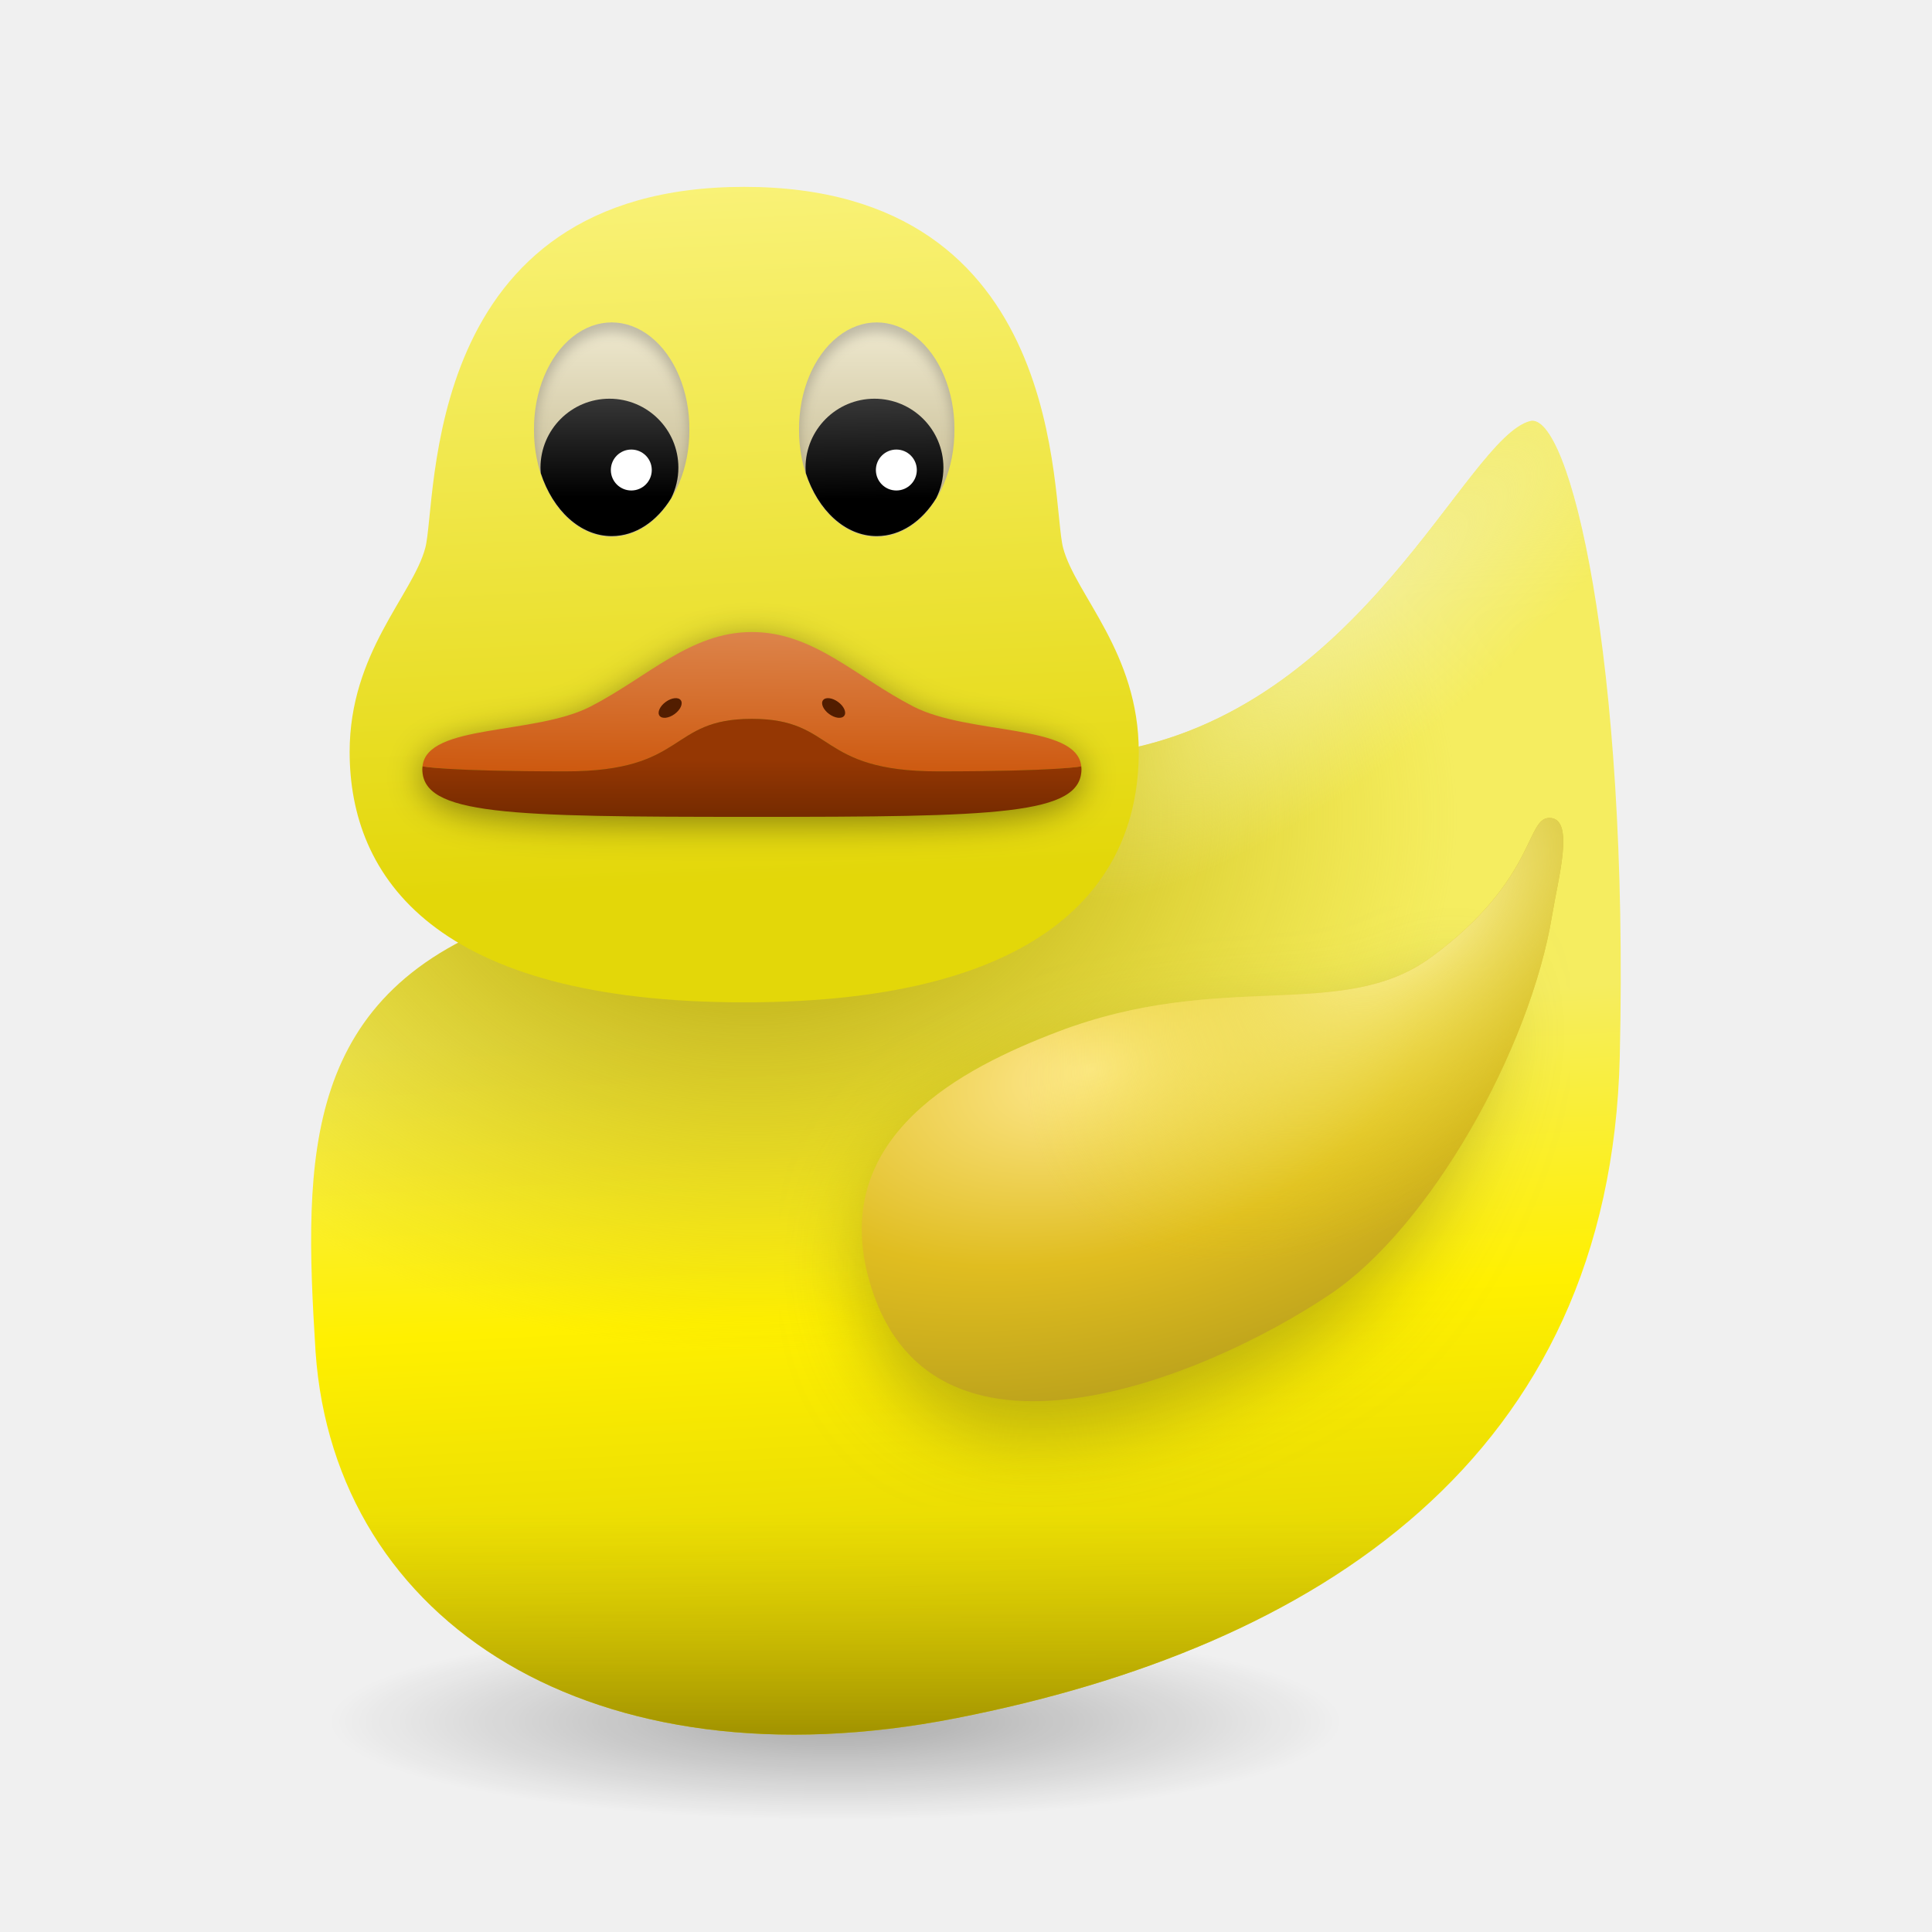
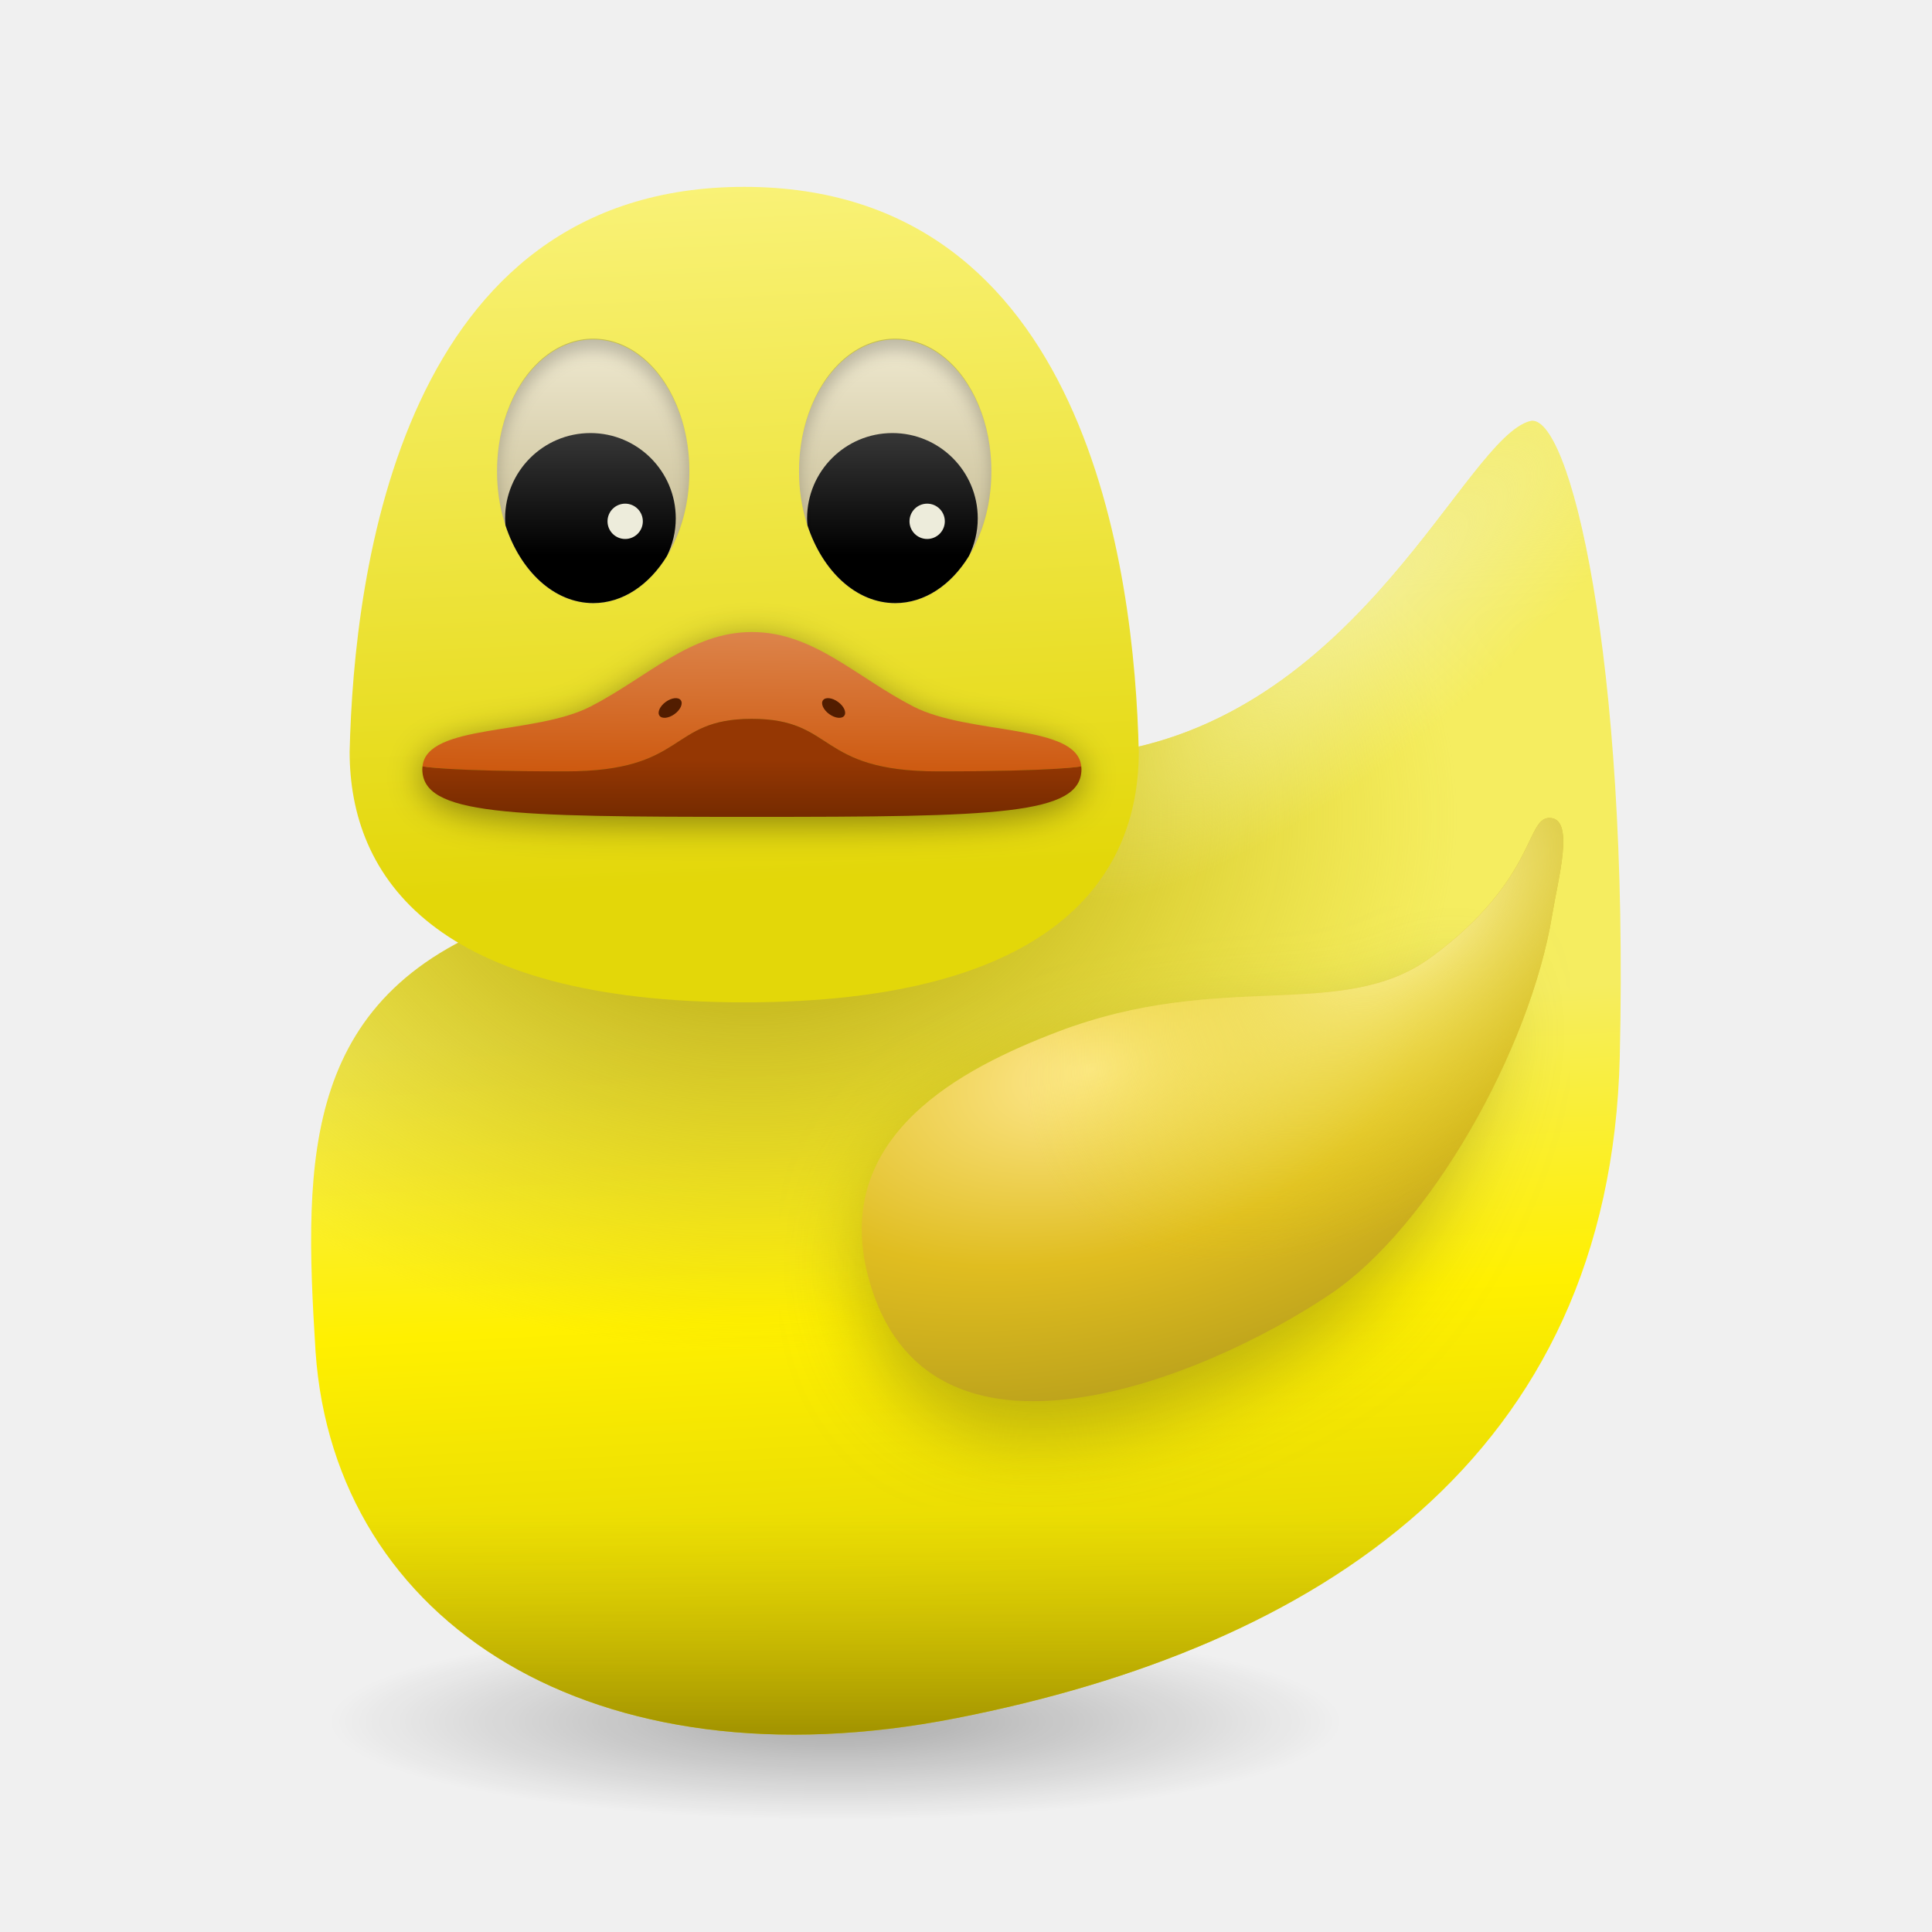
<svg xmlns="http://www.w3.org/2000/svg" xmlns:xlink="http://www.w3.org/1999/xlink" version="1.1" width="512" height="512" id="svg2">
  <defs id="defs4">
    <linearGradient id="linearGradient3947">
      <stop id="stop3949" style="stop-color:#e3d709;stop-opacity:1" offset="0" />
      <stop id="stop3951" style="stop-color:#fff994;stop-opacity:1" offset="1" />
    </linearGradient>
    <filter x="-0.061" y="-0.219" width="1.123" height="1.438" color-interpolation-filters="sRGB" id="filter4149">
-       <feGaussianBlur id="feGaussianBlur4151" stdDeviation="5.104" />
+       <feGaussianBlur stdDeviation="5.104" id="feGaussianBlur4151" />
    </filter>
    <linearGradient id="linearGradient4019-6">
      <stop id="stop4021-7" style="stop-color:#cbc19a;stop-opacity:1" offset="0" />
      <stop id="stop4023-5" style="stop-color:#efe9d0;stop-opacity:1" offset="1" />
    </linearGradient>
    <linearGradient id="linearGradient4003">
      <stop id="stop4005" style="stop-color:#ca5003;stop-opacity:1" offset="0" />
      <stop id="stop4007" style="stop-color:#dd854c;stop-opacity:1" offset="1" />
    </linearGradient>
    <linearGradient id="linearGradient4318">
      <stop id="stop4320" style="stop-color:#000000;stop-opacity:1" offset="0" />
      <stop id="stop4322" style="stop-color:#616161;stop-opacity:1" offset="1" />
    </linearGradient>
    <linearGradient id="linearGradient4011-5">
      <stop id="stop4013-6" style="stop-color:#953703;stop-opacity:1" offset="0" />
      <stop id="stop4015-2" style="stop-color:#742a00;stop-opacity:1" offset="1" />
    </linearGradient>
    <clipPath id="clipPath4082-9">
      <path d="m 592.707,399.551 a 23.234,31.062 0 1 1 -46.467,0 23.234,31.062 0 1 1 46.467,0 z" transform="matrix(1.01087,0,0,1.036585,-303.3598,-151.1367)" id="path4084-1" style="fill:#ffffff;fill-opacity:1;stroke:none" />
    </clipPath>
    <filter color-interpolation-filters="sRGB" id="filter4106">
-       <feGaussianBlur id="feGaussianBlur4108" stdDeviation="1.894" />
+       <feGaussianBlur stdDeviation="1.894" id="feGaussianBlur4108" />
    </filter>
    <linearGradient id="linearGradient3970-7">
      <stop id="stop3972-0" style="stop-color:#ffe991;stop-opacity:1" offset="0" />
      <stop id="stop3978-9" style="stop-color:#e0bd20;stop-opacity:1" offset="0.311" />
      <stop id="stop3974-3" style="stop-color:#787013;stop-opacity:1" offset="1" />
    </linearGradient>
    <linearGradient id="linearGradient4208-0">
      <stop id="stop4210-6" style="stop-color:#fff6ae;stop-opacity:1" offset="0" />
      <stop id="stop4212-2" style="stop-color:#e3d709;stop-opacity:0" offset="1" />
    </linearGradient>
    <linearGradient id="linearGradient3786-1">
      <stop id="stop3788-8" style="stop-color:#a29300;stop-opacity:1" offset="0" />
      <stop id="stop3790-7" style="stop-color:#d2bf01;stop-opacity:0" offset="1" />
    </linearGradient>
    <linearGradient id="linearGradient4344-0">
      <stop id="stop4346-2" style="stop-color:#f3ee90;stop-opacity:1" offset="0" />
      <stop id="stop4348-3" style="stop-color:#f3ee90;stop-opacity:0" offset="1" />
    </linearGradient>
    <linearGradient id="linearGradient4176-5">
      <stop id="stop4178-9" style="stop-color:#000000;stop-opacity:1" offset="0" />
      <stop id="stop4180-2" style="stop-color:#000000;stop-opacity:0" offset="1" />
    </linearGradient>
    <linearGradient id="linearGradient3935-8">
      <stop id="stop3937-9" style="stop-color:#f5ed60;stop-opacity:1" offset="0" />
      <stop id="stop3945-7" style="stop-color:#fff000;stop-opacity:1" offset="0.352" />
      <stop id="stop3939-3" style="stop-color:#cbc008;stop-opacity:1" offset="1" />
    </linearGradient>
    <filter x="-0.132" y="-0.159" width="1.264" height="1.317" color-interpolation-filters="sRGB" id="filter3923">
-       <feGaussianBlur id="feGaussianBlur3925" stdDeviation="11.653" />
+       <feGaussianBlur stdDeviation="11.653" id="feGaussianBlur3925" />
    </filter>
    <radialGradient cx="376.358" cy="652.607" r="178.529" fx="376.358" fy="652.607" id="radialGradient3302" xlink:href="#linearGradient4176-5" gradientUnits="userSpaceOnUse" gradientTransform="matrix(0.8585453,0,2.2739033e-7,0.1666667,762.0106,428.2733)" />
    <linearGradient x1="374.286" y1="440.934" x2="387.143" y2="690.934" id="linearGradient3304" xlink:href="#linearGradient3935-8" gradientUnits="userSpaceOnUse" gradientTransform="translate(745.1386,-116.5763)" />
    <radialGradient cx="306.264" cy="365.842" r="197.965" fx="306.264" fy="365.842" id="radialGradient3306" xlink:href="#linearGradient3786-1" gradientUnits="userSpaceOnUse" gradientTransform="matrix(1.078358,0,1.6352219e-5,0.8158891,-15.59163,81.61557)" />
    <linearGradient x1="313.106" y1="657.101" x2="313.106" y2="590.621" id="linearGradient3308" xlink:href="#linearGradient3786-1" gradientUnits="userSpaceOnUse" />
    <radialGradient cx="503.787" cy="310.907" r="197.965" fx="503.787" fy="310.907" id="radialGradient3310" xlink:href="#linearGradient4344-0" gradientUnits="userSpaceOnUse" gradientTransform="matrix(0.5086903,-0.4495462,0.1408814,0.1594163,204.9928,487.8601)" />
    <radialGradient cx="414.75" cy="460.308" r="106.043" fx="414.75" fy="460.308" id="radialGradient3312" xlink:href="#linearGradient3970-7" gradientUnits="userSpaceOnUse" gradientTransform="matrix(2.99932,-0.7239142,0.3981748,1.649688,-1010.108,-2.473793)" />
    <radialGradient cx="471.726" cy="427.319" r="106.043" fx="471.726" fy="427.319" id="radialGradient3314" xlink:href="#linearGradient4208-0" gradientUnits="userSpaceOnUse" gradientTransform="matrix(0.9949377,-0.8216329,0.4824621,0.5842257,-161.2112,546.2045)" />
    <linearGradient x1="321.429" y1="399.505" x2="308.571" y2="132.362" id="linearGradient3316" xlink:href="#linearGradient3947" gradientUnits="userSpaceOnUse" />
    <linearGradient x1="569.407" y1="413.094" x2="569.407" y2="367.779" id="linearGradient3318" xlink:href="#linearGradient4019-6" gradientUnits="userSpaceOnUse" />
    <linearGradient x1="298.5" y1="375.56" x2="299.005" y2="323.032" id="linearGradient3320" xlink:href="#linearGradient4003" gradientUnits="userSpaceOnUse" />
    <linearGradient x1="569.407" y1="413.094" x2="569.407" y2="367.779" id="linearGradient3322" xlink:href="#linearGradient4019-6" gradientUnits="userSpaceOnUse" />
    <linearGradient x1="271.543" y1="283.429" x2="271.543" y2="230.85" id="linearGradient3324" xlink:href="#linearGradient4318" gradientUnits="userSpaceOnUse" />
    <linearGradient x1="314.157" y1="362.933" x2="314.157" y2="380.618" id="linearGradient3326" xlink:href="#linearGradient4011-5" gradientUnits="userSpaceOnUse" />
    <linearGradient x1="351" y1="283.862" x2="350.2" y2="230.977" id="linearGradient3328" xlink:href="#linearGradient4318" gradientUnits="userSpaceOnUse" />
+     <linearGradient x1="314.157" y1="362.933" x2="314.157" y2="380.618" id="linearGradient3126" xlink:href="#linearGradient4011-5" gradientUnits="userSpaceOnUse" gradientTransform="matrix(0.8765761,0,0,0.8765761,-76.59253,-116.7143)" />
+     <linearGradient x1="271.543" y1="283.429" x2="271.543" y2="230.85" id="linearGradient3130" xlink:href="#linearGradient4318" gradientUnits="userSpaceOnUse" gradientTransform="matrix(1.085017,0,0,1.085017,-138.2473,-160.4905)" />
+     <linearGradient x1="569.407" y1="413.094" x2="569.407" y2="367.779" id="linearGradient3133" xlink:href="#linearGradient4019-6" gradientUnits="userSpaceOnUse" gradientTransform="matrix(1.096811,0,0,1.124713,-467.3979,-324.4764)" />
+     <linearGradient x1="298.5" y1="375.56" x2="299.005" y2="323.032" id="linearGradient3136" xlink:href="#linearGradient4003" gradientUnits="userSpaceOnUse" gradientTransform="matrix(0.8765761,0,0,0.8765761,-76.59253,-116.7143)" />
+     <linearGradient x1="321.429" y1="399.505" x2="308.571" y2="132.362" id="linearGradient3143" xlink:href="#linearGradient3947" gradientUnits="userSpaceOnUse" gradientTransform="matrix(0.8765761,0,0,0.8765761,-76.59253,-116.7143)" />
+     <linearGradient x1="569.407" y1="413.094" x2="569.407" y2="367.779" id="linearGradient3153" xlink:href="#linearGradient4019-6" gradientUnits="userSpaceOnUse" gradientTransform="matrix(1.096811,0,0,1.124713,-387.3675,-324.4764)" />
+     <linearGradient x1="271.543" y1="283.429" x2="271.543" y2="230.85" id="linearGradient3155" xlink:href="#linearGradient4318" gradientUnits="userSpaceOnUse" gradientTransform="matrix(1.085017,0,0,1.085017,-58.21687,-160.4905)" />
  </defs>
  <g transform="matrix(0.8765761,0,0,0.8765761,-729.7632,-14.5263)" id="g3265">
    <path d="m 1238.407,537.041 a 153.276,29.755 0 1 1 -306.551,0 153.276,29.755 0 1 1 306.551,0 z" id="path4172-1" style="opacity:0.299;fill:url(#radialGradient3302);fill-opacity:1;stroke:none" />
    <path d="m 927.925,425.317 c 5.714,82.143 84.286,132.143 193.571,110.714 109.286,-21.429 197.857,-78.571 200.714,-200 2.857,-121.429 -15.393,-195.291 -27.143,-192.143 -19.624,5.258 -50.714,87.857 -126.429,100 -54.208,7.555 -131.633,33.571 -179.35,49.885 -65.45,22.378 -65.123,71.996 -61.364,131.543 z" id="path2996-2" style="fill:url(#linearGradient3304);fill-opacity:1;stroke:none" />
    <path d="m 1234.711,417.817 c -38.214,25.714 -122.213,60.047 -139.643,-5 -11.529,-43.026 28.631,-63.414 57.143,-74.286 49.643,-18.929 83.831,-4.386 112.857,-22.5 36.723,-22.916 8.464,74.071 -30.357,101.786 z" id="path3861" style="opacity:0.526;fill:#847b1a;fill-opacity:1;stroke:none;filter:url(#filter3923)" />
  </g>
  <g transform="matrix(0.8765761,0,0,0.8765761,-76.59253,-116.7143)" id="layer3-9" style="display:inline">
    <path d="m 182.787,541.893 c 5.714,82.143 84.286,132.143 193.571,110.714 109.286,-21.429 197.857,-78.571 200.714,-200 2.857,-121.429 -15.393,-195.291 -27.143,-192.143 -19.624,5.258 -50.714,87.857 -126.429,100 -54.208,7.555 -131.633,33.571 -179.35,49.885 -65.45,22.378 -65.123,71.996 -61.364,131.543 z" id="path3784" style="fill:url(#radialGradient3306);fill-opacity:1;stroke:none" />
    <path d="m 182.787,541.893 c 5.714,82.143 84.286,132.143 193.571,110.714 109.286,-21.429 197.857,-78.571 200.714,-200 2.857,-121.429 -15.393,-195.291 -27.143,-192.143 -19.624,5.258 -50.714,87.857 -126.429,100 -54.208,7.555 -131.633,33.571 -179.35,49.885 -65.45,22.378 -65.123,71.996 -61.364,131.543 z" id="path4334" style="fill:url(#linearGradient3308);fill-opacity:1;stroke:none" />
    <path d="m 182.787,541.893 c 5.714,82.143 84.286,132.143 193.571,110.714 109.286,-21.429 197.857,-78.571 200.714,-200 2.857,-121.429 -15.393,-195.291 -27.143,-192.143 -19.624,5.258 -50.714,87.857 -126.429,100 -54.208,7.555 -131.633,33.571 -179.35,49.885 -65.45,22.378 -65.123,71.996 -61.364,131.543 z" id="path4340" style="fill:url(#radialGradient3310);fill-opacity:1;stroke:none" />
  </g>
  <g transform="matrix(0.8765761,0,0,0.8765761,-76.59253,-116.7143)" id="layer5-3" style="display:inline">
    <path d="m 556.358,380.464 c 6.967,0.858 2.086,18.227 0.294,29.227 -6.632,40.712 -36.994,94.457 -67.08,114.702 -38.214,25.714 -122.213,60.047 -139.643,-5 -11.529,-43.026 28.631,-63.414 57.143,-74.286 49.643,-18.929 86.071,-2.857 112.857,-22.5 32.678,-23.964 28.502,-43.118 36.429,-42.143 z" id="path3829-1" style="fill:url(#radialGradient3312);fill-opacity:1;stroke:none" />
    <path d="m 556.358,380.464 c 6.967,0.858 2.086,18.227 0.294,29.227 -6.632,40.712 -36.994,94.457 -67.08,114.702 -38.214,25.714 -122.213,60.047 -139.643,-5 -11.529,-43.026 28.631,-63.414 57.143,-74.286 49.643,-18.929 86.071,-2.857 112.857,-22.5 32.678,-23.964 28.502,-43.118 36.429,-42.143 z" id="path3847" style="fill:url(#radialGradient3314);fill-opacity:1;stroke:none;display:inline" />
  </g>
-   <g transform="matrix(0.8765761,0,0,0.8765761,-76.59253,-116.7143)" id="layer4-9" style="display:inline">
-     <path d="m 408.797,298.843 c 3.811,14.222 22.857,31.621 22.857,61.621 0,37.857 -25.714,75.714 -119.286,75.714 -93.571,0 -119.286,-37.857 -119.286,-75.714 0,-30 19.046,-47.399 22.857,-61.621 3.811,-14.222 -1.921,-109.2 96.429,-109.2 98.349,0 92.618,94.978 96.429,109.2 z" id="path3000-4" style="fill:url(#linearGradient3316);fill-opacity:1;stroke:none" />
-     <path d="m 215.034,367.638 c 0,-13.929 33.571,-10 50.893,-18.929 17.321,-8.929 30.179,-22.5 48.75,-22.5 18.571,0 31.429,13.571 48.75,22.5 17.321,8.929 50.893,5 50.893,18.929 0,13.929 -25.536,14.464 -99.643,14.464 -74.107,0 -99.643,-0.536 -99.643,-14.464 z" id="path4118" style="opacity:0.402;fill:#000000;fill-opacity:1;stroke:none;display:inline;filter:url(#filter4149)" />
-     <path d="m 592.707,399.551 a 23.234,31.062 0 1 1 -46.467,0 23.234,31.062 0 1 1 46.467,0 z" transform="matrix(-1.01087,0,0,1.036585,928.0966,-151.1367)" id="path4114-7" style="fill:url(#linearGradient3318);fill-opacity:1;stroke:none" />
-     <path d="m 314.708,324.227 c 18.571,0 31.429,13.571 48.75,22.5 16.969,8.747 49.495,5.148 50.812,18.094 -0.142,0.033 -6.755,1.531 -43.312,1.531 -36.964,0 -30.714,-15.875 -56.25,-15.875 -25.536,0 -19.286,15.875 -56.25,15.875 -36.558,0 -43.202,-1.498 -43.344,-1.531 1.318,-12.946 33.875,-9.347 50.844,-18.094 17.321,-8.929 30.179,-22.5 48.75,-22.5 z" id="path3037-8" style="fill:url(#linearGradient3320);fill-opacity:1;stroke:none" />
-     <path d="m 592.707,399.551 a 23.234,31.062 0 1 1 -46.467,0 23.234,31.062 0 1 1 46.467,0 z" transform="matrix(1.01087,0,0,1.036585,-303.3598,-151.1367)" id="path3006-4" style="fill:url(#linearGradient3322);fill-opacity:1;stroke:none" />
-     <path d="m 271.625,253.688 c -11.507,0 -20.844,9.337 -20.844,20.844 0,0.571 0.049,1.128 0.094,1.688 3.675,11.206 11.895,19 21.438,19 7.224,0 13.692,-4.467 18,-11.5 1.363,-2.771 2.156,-5.891 2.156,-9.188 0,-11.507 -9.337,-20.844 -20.844,-20.844 z" id="path3771-5" style="fill:url(#linearGradient3324);fill-opacity:1;stroke:none" />
-     <path d="m 587.151,411.42 a 20.708,20.708 0 1 1 -41.416,0 20.708,20.708 0 1 1 41.416,0 z" transform="matrix(0.2987805,0,0,0.2987805,108.994,152.3215)" id="path3016-0" style="fill:#ffffff;fill-opacity:1;stroke:none" />
-     <path d="m 314.676,350.477 c -25.536,0 -19.286,15.875 -56.25,15.875 -36.558,0 -43.171,-1.498 -43.312,-1.531 -0.027,0.269 -0.062,0.529 -0.062,0.812 0,13.929 25.518,14.469 99.625,14.469 74.107,0 99.656,-0.54 99.656,-14.469 0,-0.283 -0.035,-0.544 -0.062,-0.812 -0.142,0.033 -6.786,1.531 -43.344,1.531 -36.964,0 -30.714,-15.875 -56.25,-15.875 z" id="path3026-3" style="fill:url(#linearGradient3326);fill-opacity:1;stroke:none" />
-     <path d="m 589.171,484.088 a 2.273,3.977 0 1 1 -4.546,0 2.273,3.977 0 1 1 4.546,0 z" transform="matrix(0.5879034,0.8089311,-0.8089311,0.5879034,336.5356,-412.1672)" id="path3028-6" style="fill:#521d00;fill-opacity:1;stroke:none" />
-     <path d="m 589.171,484.088 a 2.273,3.977 0 1 1 -4.546,0 2.273,3.977 0 1 1 4.546,0 z" transform="matrix(-0.5879034,0.8089311,0.8089311,0.5879034,292.8485,-412.1672)" id="path3820-1" style="fill:#521d00;fill-opacity:1;stroke:none" />
-     <path d="m 351.754,253.688 c -11.507,0 -20.844,9.337 -20.844,20.844 0,0.571 0.049,1.128 0.094,1.688 3.675,11.206 11.895,19 21.438,19 7.224,0 13.692,-4.467 18,-11.5 1.363,-2.771 2.156,-5.891 2.156,-9.188 0,-11.507 -9.337,-20.844 -20.844,-20.844 z" id="path3776-0" style="fill:url(#linearGradient3328);fill-opacity:1;stroke:none" />
-     <path d="m 587.151,411.42 a 20.708,20.708 0 1 1 -41.416,0 20.708,20.708 0 1 1 41.416,0 z" transform="matrix(0.2987805,0,0,0.2987805,189.1234,152.3215)" id="path3778-6" style="fill:#ffffff;fill-opacity:1;stroke:none" />
-     <path d="m 220.719,214.932 0,98.5 90.906,0 0,-98.5 -90.906,0 z m 51.594,18.438 c 12.971,0 23.469,14.405 23.469,32.188 0,17.783 -10.498,32.188 -23.469,32.188 -12.971,0 -23.5,-14.405 -23.5,-32.188 0,-17.783 10.529,-32.188 23.5,-32.188 z" clip-path="url(#clipPath4082-9)" id="rect4027" style="opacity:0.207;fill:#000000;fill-opacity:1;stroke:none;filter:url(#filter4106)" />
-     <path d="m 220.719,214.932 0,98.5 90.906,0 0,-98.5 -90.906,0 z m 51.594,18.438 c 12.971,0 23.469,14.405 23.469,32.188 0,17.783 -10.498,32.188 -23.469,32.188 -12.971,0 -23.5,-14.405 -23.5,-32.188 0,-17.783 10.529,-32.188 23.5,-32.188 z" transform="matrix(-1,0,0,1,624.7368,0)" clip-path="url(#clipPath4082-9)" id="path4112" style="opacity:0.207;fill:#000000;fill-opacity:1;stroke:none;filter:url(#filter4106)" />
-   </g>
-   <g transform="translate(-108.9239,-172.9103)" id="layer1" />
-   <g transform="translate(-108.9239,-172.9103)" id="layer3" style="display:inline" />
-   <g transform="translate(-108.9239,-172.9103)" id="layer5" style="display:inline" />
+   <path d="m 301.785,199.26 c -1.109,-47.914 -13.741,-149.737 -104.563,-149.737 -90.822,0 -103.454,101.823 -104.563,149.737 0,33.185 22.541,66.369 104.563,66.369 82.022,0 104.563,-33.185 104.563,-66.369 z" id="path3073" style="fill:url(#linearGradient3143);fill-opacity:1;stroke:none" />
+   <path d="m 215.034,367.638 c 0,-13.929 33.571,-10 50.893,-18.929 17.321,-8.929 30.179,-22.5 48.75,-22.5 18.571,0 31.429,13.571 48.75,22.5 17.321,8.929 50.893,5 50.893,18.929 0,13.929 -25.536,14.464 -99.643,14.464 -74.107,0 -99.643,-0.536 -99.643,-14.464 z" transform="matrix(0.8765761,0,0,0.8765761,-76.59253,-116.7143)" id="path4118" style="opacity:0.402;fill:#000000;fill-opacity:1;stroke:none;display:inline;filter:url(#filter4149)" />
+   <path d="m 199.273,167.496 c 16.279,0 27.55,11.896 42.733,19.723 14.875,7.667 43.386,4.512 44.541,15.861 -0.124,0.029 -5.921,1.342 -37.967,1.342 -32.402,0 -26.923,-13.916 -49.307,-13.916 -22.384,0 -16.905,13.916 -49.307,13.916 -32.046,0 -37.87,-1.313 -37.994,-1.342 1.155,-11.348 29.694,-8.193 44.568,-15.861 15.184,-7.827 26.454,-19.723 42.733,-19.723 z" id="path3037-8" style="fill:url(#linearGradient3136);fill-opacity:1;stroke:none" />
+   <path d="m 182.69,124.904 a 25.483,34.936 0 0 1 -50.966,0 25.483,34.936 0 1 1 50.966,0 z" id="path3006-4" style="fill:url(#linearGradient3133);fill-opacity:1;stroke:none" />
+   <path d="m 156.471,114.765 c -12.485,0 -22.616,10.131 -22.616,22.616 0,0.62 0.053,1.224 0.102,1.831 3.987,12.158 12.906,20.615 23.26,20.615 7.838,0 14.856,-4.846 19.53,-12.478 1.479,-3.006 2.34,-6.392 2.34,-9.969 0,-12.485 -10.131,-22.616 -22.616,-22.616 z" id="path3771-5" style="fill:url(#linearGradient3130);fill-opacity:1;stroke:none" />
+   <path d="m 199.245,190.506 c -22.384,0 -16.905,13.916 -49.307,13.916 -32.046,0 -37.842,-1.313 -37.967,-1.342 -0.024,0.236 -0.055,0.464 -0.055,0.712 0,12.209 22.368,12.683 87.329,12.683 64.961,0 87.356,-0.474 87.356,-12.683 0,-0.248 -0.031,-0.477 -0.055,-0.712 -0.124,0.029 -5.949,1.342 -37.994,1.342 -32.402,0 -26.923,-13.916 -49.307,-13.916 z" id="path3026-3" style="fill:url(#linearGradient3126);fill-opacity:1;stroke:none" />
+   <path d="m 178.769,189.236 a 1.992,3.487 53.992 1 1 -2.343,-3.223 1.992,3.487 53.992 1 1 2.343,3.223 z" id="path3028-6" style="fill:#521d00;fill-opacity:1;stroke:none" />
+   <path d="m 219.749,189.236 a 3.487,1.992 36.008 1 0 2.343,-3.223 3.487,1.992 36.008 1 0 -2.343,3.223 z" id="path3820-1" style="fill:#521d00;fill-opacity:1;stroke:none" />
+   <path d="m 220.719,214.932 0,98.5 90.906,0 0,-98.5 -90.906,0 z m 51.594,18.438 c 12.971,0 23.469,14.405 23.469,32.188 0,17.783 -10.498,32.188 -23.469,32.188 -12.971,0 -23.5,-14.405 -23.5,-32.188 0,-17.783 10.529,-32.188 23.5,-32.188 z" transform="matrix(1.085017,0,0,1.085017,-138.2473,-160.4905)" clip-path="url(#clipPath4082-9)" id="rect4027" style="opacity:0.207;fill:#000000;fill-opacity:1;stroke:none;filter:url(#filter4106)" />
  <g transform="translate(-108.9239,-172.9103)" id="layer2" style="display:none">
    <path d="m 215.034,365.638 c 0,-13.929 33.571,-10 50.893,-18.929 17.321,-8.929 30.179,-22.5 48.75,-22.5 18.571,0 31.429,13.571 48.75,22.5 17.321,8.929 50.893,5 50.893,18.929 0,13.929 -25.536,14.464 -99.643,14.464 -74.107,0 -99.643,-0.536 -99.643,-14.464 z" id="path3030" style="fill:#8ae234;stroke:none" />
  </g>
+   <g id="layer4" />
+   <path d="m 262.72,124.904 a 25.483,34.936 0 0 1 -50.966,0 25.483,34.936 0 1 1 50.966,0 z" id="path3145" style="fill:url(#linearGradient3153);fill-opacity:1;stroke:none" />
+   <path d="m 236.501,114.765 c -12.485,0 -22.616,10.131 -22.616,22.616 0,0.62 0.053,1.224 0.102,1.831 3.987,12.158 12.906,20.615 23.26,20.615 7.838,0 14.856,-4.846 19.53,-12.478 1.479,-3.006 2.34,-6.392 2.34,-9.969 0,-12.485 -10.131,-22.616 -22.616,-22.616 z" id="path3147" style="fill:url(#linearGradient3155);fill-opacity:1;stroke:none" />
+   <path d="m 250.387,138.155 a 4.679,4.679 0 0 1 -9.359,0 4.679,4.679 0 1 1 9.359,0 z" id="path3149" style="fill:#edecdb;fill-opacity:1;stroke:none" />
+   <path d="m 220.719,214.932 0,98.5 90.906,0 0,-98.5 -90.906,0 z m 51.594,18.438 c 12.971,0 23.469,14.405 23.469,32.188 0,17.783 -10.498,32.188 -23.469,32.188 -12.971,0 -23.5,-14.405 -23.5,-32.188 0,-17.783 10.529,-32.188 23.5,-32.188 z" transform="matrix(1.085017,0,0,1.085017,-58.21687,-160.4905)" clip-path="url(#clipPath4082-9)" id="path3151" style="opacity:0.207;fill:#000000;fill-opacity:1;stroke:none;filter:url(#filter4106)" />
+   <path d="m 170.357,138.155 a 4.679,4.679 0 0 1 -9.359,0 4.679,4.679 0 1 1 9.359,0 z" id="path3159" style="fill:#edecdb;fill-opacity:1;stroke:none" />
</svg>
